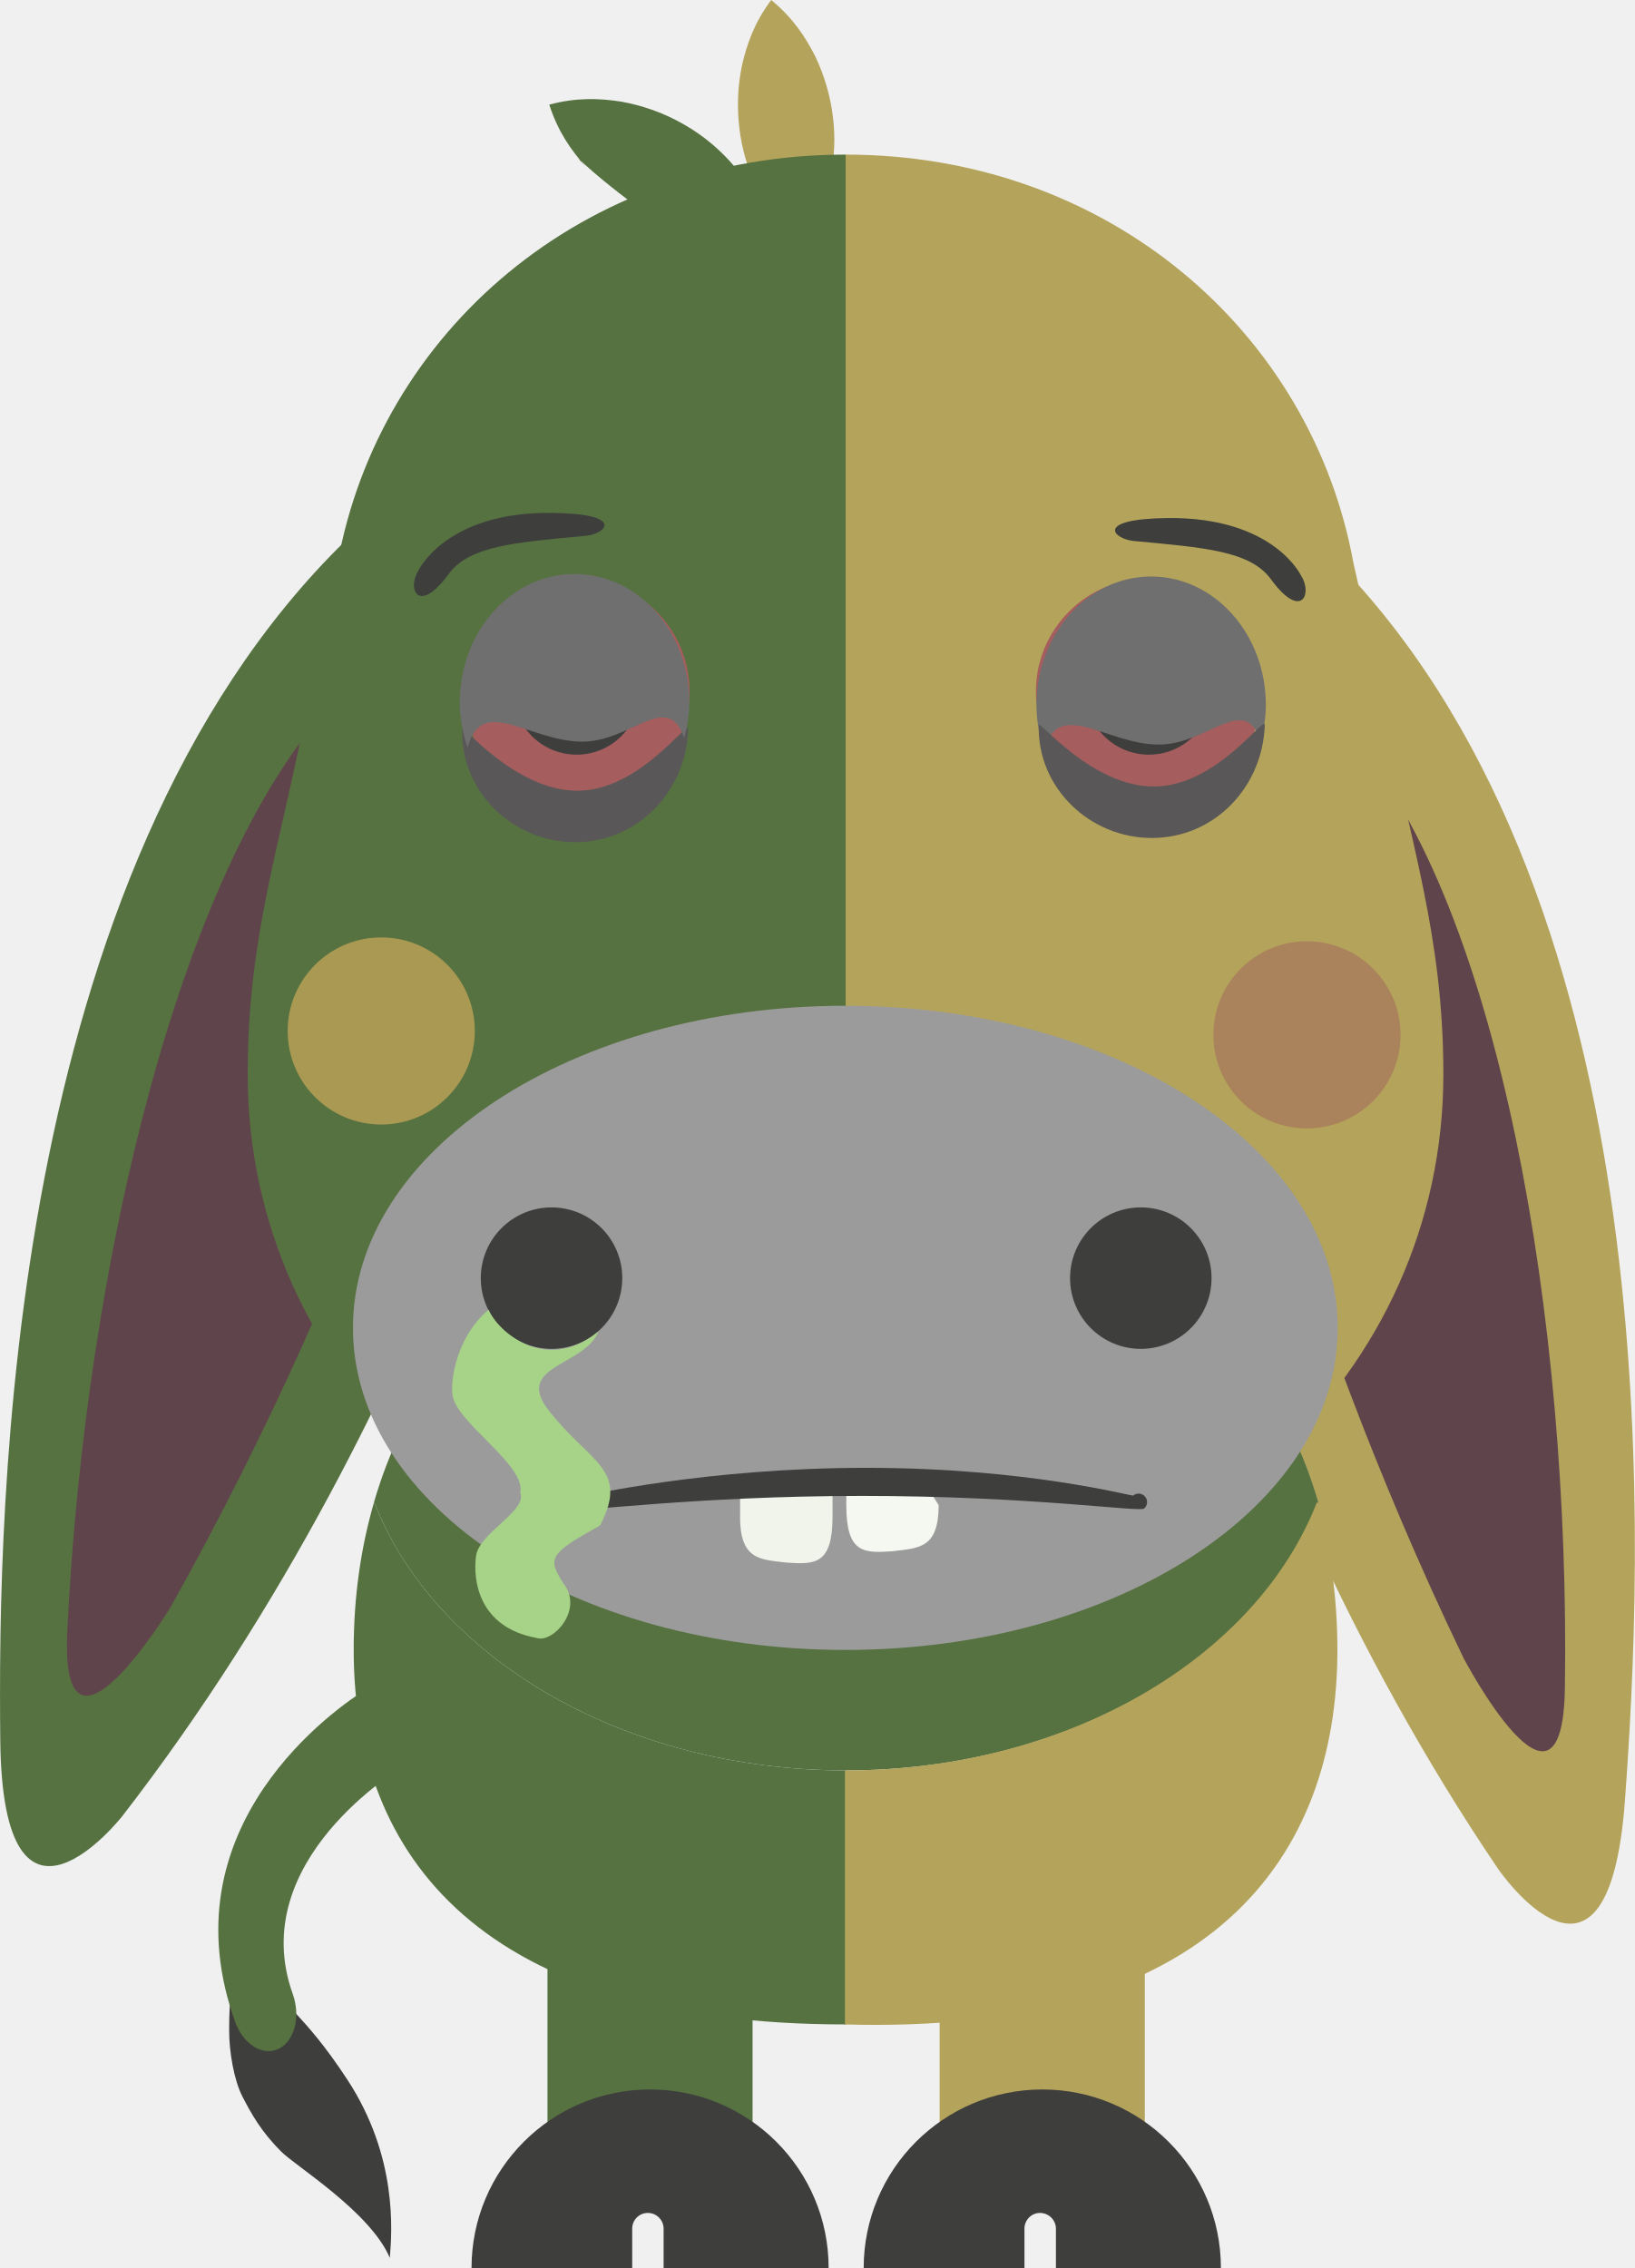
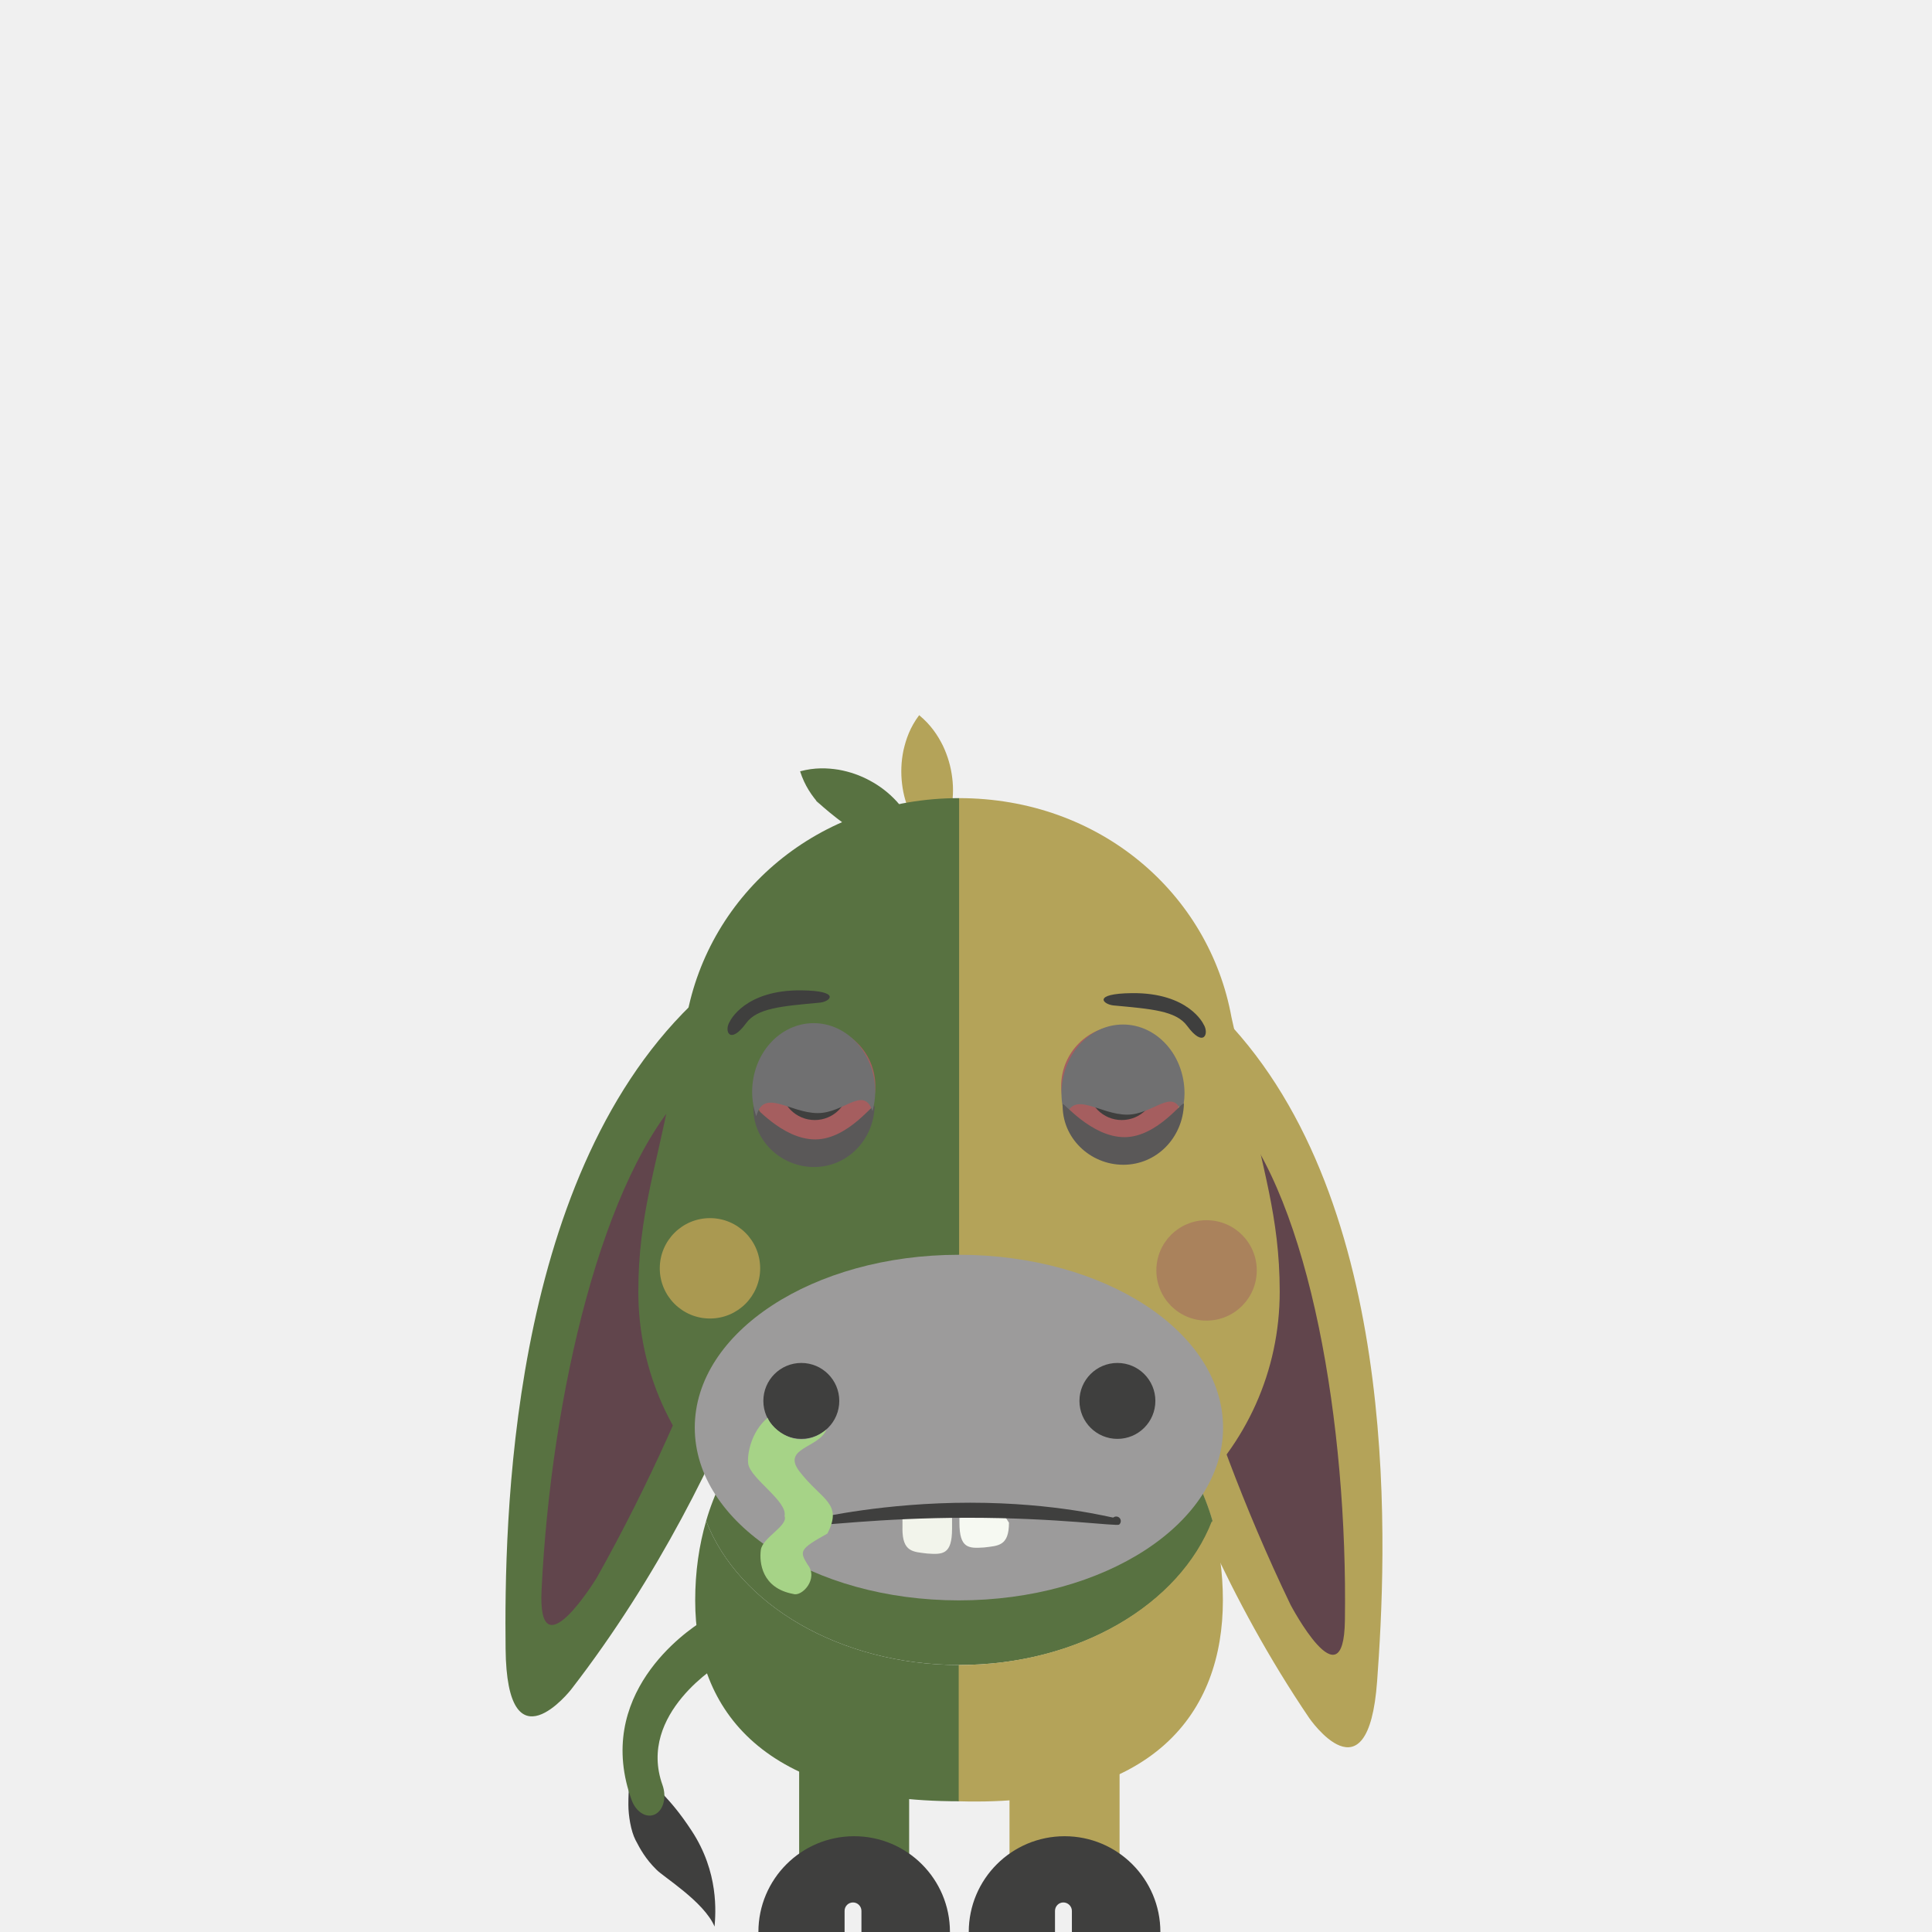
- <svg xmlns="http://www.w3.org/2000/svg" version="1.1" id="Layer_1" x="0px" y="0px" width="48.557px" height="67.371px" viewBox="0 0 48.557 67.371" enable-background="new 0 0 48.557 67.371" xml:space="preserve">
-   <g>
-     <g>
-       <g>
-         <g>
-           <path fill="#B4A35A" d="M33.262,27.962c0,0,2.34,14.425,11.236,27.558c0,0,3.266,4.765,3.764-2.033      c0.498-6.801,1.486-25.706-7.997-36.202L33.262,27.962z" />
-         </g>
-       </g>
-       <g>
-         <g>
-           <path fill="#60444B" d="M36.167,28.486c0,0,1.982,9.717,7.302,20.768c0,0,2.945,5.597,3.01,0.873      c0.159-10.851-1.929-23.155-6.304-28.199L36.167,28.486z" />
-         </g>
-       </g>
-     </g>
-   </g>
-   <g>
-     <g>
-       <g>
-         <g>
-           <path fill="#577241" d="M16.586,27.151c0,0-3.244,14.248-12.951,26.794c0,0-3.558,4.55-3.627-2.264      c-0.069-6.82,0.137-25.75,10.262-35.628L16.586,27.151z" />
-         </g>
-       </g>
-       <g>
-         <g>
-           <path fill="#60444B" d="M13.654,27.491c0,0-2.592,9.572-8.597,20.264c0,0-3.292,5.403-3.058,0.684      c0.527-10.838,3.385-22.987,8.066-27.746L13.654,27.491z" />
+ <svg xmlns="http://www.w3.org/2000/svg" version="1.1" id="Layer_1" x="0px" y="0px" width="108px" height="108px" viewBox="0 0 108 108" enable-background="new 0 0 108 108" xml:space="preserve">
+   <g>
+     <g>
+       <g>
+         <g>
+           <path fill="#B4A359" d="M61.837,68.21c0,0,2.362,14.564,11.345,27.824c0,0,3.297,4.812,3.8-2.053      c0.503-6.866,1.501-25.953-8.073-36.55L61.837,68.21z" />
+         </g>
+       </g>
+       <g>
+         <g>
+           <path fill="#61454C" d="M64.771,68.739c0,0,2,9.812,7.371,20.969c0,0,2.974,5.651,3.039,0.882      c0.161-10.956-1.946-23.379-6.363-28.472L64.771,68.739z" />
+         </g>
+       </g>
+     </g>
+   </g>
+   <g>
+     <g>
+       <g>
+         <g>
+           <path fill="#587241" d="M45.001,67.392c0,0-3.275,14.386-13.076,27.053c0,0-3.592,4.593-3.662-2.285      c-0.07-6.886,0.138-25.999,10.361-35.973L45.001,67.392z" />
+         </g>
+       </g>
+       <g>
+         <g>
+           <path fill="#61454C" d="M42.041,67.734c0,0-2.617,9.665-8.68,20.459c0,0-3.324,5.457-3.087,0.692      c0.532-10.942,3.417-23.21,8.144-28.015L42.041,67.734z" />
        </g>
      </g>
    </g>
  </g>
  <g>
    <g>
      <g>
        <g opacity="0.39">
          <g>
-             <path fill="#C6CCD6" d="M25.132,52.589c6.635,0,12.231-3.363,14.018-7.974c-1.787-6.161-7.383-9.528-14.018-9.528       c-6.64,0-12.234,3.367-14.021,9.528C12.898,49.226,18.494,52.589,25.132,52.589z" />
-           </g>
-         </g>
-         <g>
-           <g>
-             <path fill="#577241" d="M25.132,52.589c6.635,0,12.231-3.363,14.018-7.974c-1.787-6.161-7.383-9.528-14.018-9.528       c-6.64,0-12.234,3.367-14.021,9.528C12.898,49.226,18.494,52.589,25.132,52.589z" />
-           </g>
-         </g>
-         <g>
-           <g>
-             <path fill="#577241" d="M11.112,44.616c-0.391,1.337-0.607,2.803-0.607,4.396c0,6.142,3.799,11.124,14.628,11.124v-7.546       C18.494,52.589,12.898,49.226,11.112,44.616z" />
-           </g>
-         </g>
-         <g>
-           <g>
-             <path fill="#B4A35A" d="M39.117,44.616c0.389,1.337,0.605,2.803,0.605,4.396c0,6.142-3.715,11.437-14.627,11.124v-7.546       C31.734,52.589,37.33,49.226,39.117,44.616z" />
-           </g>
-         </g>
-       </g>
-     </g>
-     <g>
-       <g>
-         <g>
-           <rect x="16.261" y="56.247" fill="#577241" width="6.091" height="8.398" />
-         </g>
-       </g>
-       <g>
-         <g>
-           <rect x="27.908" y="56.247" fill="#B4A35A" width="6.094" height="8.398" />
-         </g>
-       </g>
-       <g>
-         <g>
-           <g>
-             <path fill="#3E3E3D" d="M19.244,65.735c0.256,0,0.466,0.212,0.466,0.469v1.167h4.901c0-2.929-2.375-5.303-5.304-5.303       c-2.928,0-5.302,2.374-5.302,5.303h4.772v-1.167C18.776,65.943,18.983,65.735,19.244,65.735z" />
-           </g>
-         </g>
-       </g>
-       <g>
-         <g>
-           <g>
-             <path fill="#3E3E3D" d="M30.889,65.735c0.26,0,0.473,0.212,0.473,0.469v1.167h4.9c0-2.929-2.375-5.303-5.303-5.303       c-2.932,0-5.307,2.374-5.307,5.303h4.775v-1.167C30.428,65.943,30.635,65.735,30.889,65.735z" />
-           </g>
-         </g>
-       </g>
-     </g>
-   </g>
-   <g>
-     <g>
-       <g>
-         <g>
-           <path fill="#577241" d="M16.314,3.108c0.812-0.217,1.49-0.189,2.13-0.09c0.632,0.114,1.216,0.32,1.751,0.613      c0.534,0.288,1.024,0.663,1.461,1.135c0.432,0.481,0.823,1.037,1.08,1.842c-0.814,0.221-1.495,0.193-2.133,0.094      c-0.632-0.112-1.212-0.321-1.747-0.615c-1.422-1.035-2.061-1.791-1.462-1.14C16.964,4.465,16.571,3.909,16.314,3.108z" />
-         </g>
-       </g>
-       <g>
-         <g>
-           <path fill="#B4A35A" d="M22.906,0c0.648,0.535,1.021,1.104,1.311,1.681c0.277,0.583,0.445,1.176,0.52,1.78      c0.078,0.603,0.051,1.223-0.078,1.853c-0.141,0.63-0.365,1.272-0.871,1.947c-0.652-0.536-1.027-1.102-1.313-1.683      c-0.276-0.581-0.446-1.175-0.516-1.779c-0.071-0.605-0.053-1.221,0.078-1.851C22.181,1.316,22.401,0.674,22.906,0z" />
-         </g>
-       </g>
-     </g>
-     <g>
-       <g>
-         <g>
-           <path fill="#B4A35A" d="M41.127,21.053c-0.27-1.448-0.928-4.324-0.928-4.324C38.957,9.882,32.928,4.592,25.108,4.592v43.346      c10.326,0,17.761-7.175,17.761-16.026C42.869,27.717,41.861,25.025,41.127,21.053z" />
-         </g>
-       </g>
-       <g>
-         <g>
-           <g>
-             <path fill="#577241" d="M9.102,21.053c0.268-1.448,0.925-4.324,0.925-4.324c1.244-6.847,7.272-12.137,15.09-12.137v43.346       c-10.322,0-17.76-7.175-17.76-16.026C7.356,27.717,8.365,25.025,9.102,21.053z" />
-           </g>
-         </g>
-       </g>
-     </g>
-     <g>
-       <g>
-         <path fill="#9C9B9B" d="M39.732,39.445c0,5.284-6.549,9.566-14.625,9.566c-8.077,0-14.624-4.282-14.624-9.566     c0-5.287,6.548-9.569,14.624-9.569S39.732,34.158,39.732,39.445z" />
-       </g>
-     </g>
-     <g>
-       <g>
-         <g>
-           <circle fill="#3E3E3D" cx="16.381" cy="37.967" r="2.101" />
-         </g>
-       </g>
-       <g>
-         <g>
-           <circle fill="#3E3E3D" cx="33.883" cy="37.967" r="2.101" />
-         </g>
-       </g>
-     </g>
-     <g>
-       <g>
-         <g>
-           <circle fill="#A55D5E" cx="17.126" cy="20.538" r="3.355" />
-         </g>
-       </g>
-     </g>
-     <g>
-       <g>
-         <g>
-           <circle fill="#A55D5E" cx="34.123" cy="20.538" r="3.355" />
-         </g>
-       </g>
-     </g>
-     <g>
-       <g>
-         <g>
-           <circle fill="#3E3E3D" cx="34.123" cy="20.538" r="1.879" />
-         </g>
-       </g>
-     </g>
-     <g>
-       <g>
-         <circle fill="#FFFFFF" cx="17.872" cy="20.096" r="0.664" />
-       </g>
-     </g>
-     <g>
-       <g>
-         <circle fill="#FFFFFF" cx="35.096" cy="20.147" r="0.664" />
-       </g>
-     </g>
-     <g>
-       <g>
-         <g>
-           <path fill="#F1F4EA" d="M21.98,45.046c0,1.298,0.595,1.275,1.372,1.37l0,0c0.858,0.06,1.375,0.062,1.375-1.37v-0.874      c0,0.147-2.745-0.204-2.745-0.204v1.078H21.98z" />
-         </g>
-       </g>
-       <g>
-         <g>
-           <path fill="#F5F8F1" d="M27.879,44.709c0,1.299-0.596,1.275-1.373,1.371l0,0c-0.859,0.059-1.37,0.062-1.37-1.371v-0.873      c0,0.146,2.485,0.471,2.485,0.471L27.879,44.709L27.879,44.709z" />
-         </g>
-       </g>
-     </g>
-     <g>
-       <g>
-         <g>
-           <circle fill="#3E3E3D" cx="17.126" cy="20.538" r="1.879" />
-         </g>
-       </g>
-     </g>
-   </g>
-   <g>
-     <g>
-       <g>
-         <path fill="#3E3E3D" d="M11.578,67.07c0.062-0.768,0.245-2.999-1.266-5.301c-0.664-1.014-1.157-1.56-1.532-1.967     c-0.383-0.402-1.251-1.107-1.839-1.344c-0.066,0.769-0.137,0.909-0.135,1.871c0,0.6,0.138,1.453,0.397,1.955     c0.261,0.502,0.551,1.035,1.15,1.628C8.736,64.316,10.997,65.696,11.578,67.07z" />
-       </g>
-     </g>
-     <g>
-       <g>
-         <g>
-           <path fill="#577241" d="M6.688,59.062c0.076,0.324,0.173,0.655,0.295,0.995c0.241,0.671,0.82,1.03,1.292,0.803      c0.473-0.228,0.66-0.955,0.421-1.626c-1.425-3.972,3.224-6.725,3.27-6.752c0.457-0.266,0.614-1.013,0.343-1.669      c-0.268-0.657-0.857-0.972-1.315-0.706C10.752,50.248,5.382,53.449,6.688,59.062z" />
-         </g>
-       </g>
-     </g>
-   </g>
-   <circle fill="#AA9952" cx="11.323" cy="30.625" r="2.779" />
-   <path fill="#AA825B" d="M41.597,30.739c0,1.535-1.242,2.78-2.783,2.78c-1.533,0-2.775-1.245-2.775-2.78  c0-1.534,1.242-2.778,2.775-2.778C40.354,27.961,41.597,29.205,41.597,30.739z" />
-   <path fill="#3E3E3D" d="M12.427,16.951c0,0,0.809-1.751,3.965-1.716c2.216,0.025,1.6,0.626,1.008,0.681  c-2.091,0.197-3.454,0.291-4.072,1.133C12.418,18.292,12.083,17.479,12.427,16.951z" />
-   <path fill="#3E3E3D" d="M38.646,17.105c0,0-0.809-1.751-3.965-1.716c-2.217,0.025-1.6,0.626-1.008,0.681  c2.09,0.196,3.455,0.291,4.072,1.133C38.654,18.446,38.99,17.634,38.646,17.105z" />
-   <g>
-     <g>
-       <g>
-         <path fill="#595757" d="M17.15,23.489c1.854,0,3.301-2.146,3.29-1.827c-0.062,1.853-1.502,3.355-3.355,3.355     s-3.413-1.503-3.357-3.355C13.732,21.5,15.297,23.489,17.15,23.489z" />
-       </g>
-     </g>
-   </g>
-   <g>
-     <g>
-       <g>
-         <path fill="#3E3E3D" d="M25.604,44.436c-4.983,0-8.388,0.496-8.533,0.386c-0.112-0.084-0.133-0.241-0.049-0.352     c0.084-0.113,0.241-0.135,0.354-0.052c0.033,0.026,3.545-0.816,8.354-0.816c4.799,0,7.893,0.851,7.925,0.823     c0.106-0.088,0.267-0.074,0.356,0.033s0.075,0.266-0.031,0.354C33.843,44.924,30.595,44.436,25.604,44.436z" />
-       </g>
-     </g>
-   </g>
-   <path fill="#706F70" d="M34.42,22.118c1.457,0,2.539-1.55,3.026-0.11c0.09-0.341,0.151-0.694,0.151-1.064  c0-2.11-1.525-3.819-3.408-3.819c-1.881,0-3.405,1.709-3.405,3.819c0,0.475,0.087,0.927,0.229,1.347  C31.426,20.705,32.871,22.118,34.42,22.118z" />
-   <path fill="#706F70" d="M17.295,22.031c1.457,0,2.539-1.545,3.026-0.11c0.09-0.34,0.151-0.692,0.151-1.062  c0-2.104-1.525-3.808-3.408-3.808c-1.882,0-3.406,1.704-3.406,3.808c0,0.474,0.086,0.925,0.23,1.344  C14.301,20.622,15.746,22.031,17.295,22.031z" />
-   <g>
-     <g>
-       <g>
-         <path fill="#595757" d="M34.275,23.364c1.854,0,3.301-2.146,3.29-1.827c-0.062,1.853-1.502,3.355-3.355,3.355     s-3.413-1.503-3.357-3.355C30.857,21.375,32.422,23.364,34.275,23.364z" />
-       </g>
-     </g>
-   </g>
-   <path fill="#A6D387" d="M17.774,39.552c-0.417,1.036-2.511,1.01-1.484,2.335c1.225,1.581,2.411,1.737,1.533,3.426  c-1.533,0.856-1.559,0.968-1.095,1.715c0.629,0.784-0.313,1.793-0.787,1.628c-1.752-0.319-1.896-1.75-1.802-2.438  s1.532-1.34,1.312-1.875c0.188-0.812-1.875-2.062-2.008-2.884c-0.077-0.476,0.133-1.772,1.07-2.554  C14.764,39.531,16.208,40.836,17.774,39.552z" />
+             <path fill="#C6CCD6" d="M53.63,93.074c6.699,0,12.349-3.394,14.152-8.05c-1.804-6.221-7.453-9.621-14.152-9.621       c-6.704,0-12.353,3.4-14.157,9.621C41.277,89.681,46.928,93.074,53.63,93.074z" />
+           </g>
+         </g>
+         <g>
+           <g>
+             <path fill="#587241" d="M53.63,93.074c6.699,0,12.349-3.394,14.152-8.05c-1.804-6.221-7.453-9.621-14.152-9.621       c-6.704,0-12.353,3.4-14.157,9.621C41.277,89.681,46.928,93.074,53.63,93.074z" />
+           </g>
+         </g>
+         <g>
+           <g>
+             <path fill="#587241" d="M39.474,85.024c-0.394,1.352-0.612,2.83-0.612,4.439c0,6.201,3.835,11.23,14.769,11.23v-7.618       C46.928,93.074,41.277,89.681,39.474,85.024z" />
+           </g>
+         </g>
+         <g>
+           <g>
+             <path fill="#B4A359" d="M67.749,85.024c0.393,1.352,0.611,2.83,0.611,4.439c0,6.201-3.751,11.548-14.768,11.23v-7.618       C60.295,93.074,65.944,89.681,67.749,85.024z" />
+           </g>
+         </g>
+       </g>
+     </g>
+     <g>
+       <g>
+         <g>
+           <rect x="44.673" y="96.768" fill="#587241" width="6.149" height="8.479" />
+         </g>
+       </g>
+       <g>
+         <g>
+           <rect x="56.432" y="96.768" fill="#B4A359" width="6.153" height="8.479" />
+         </g>
+       </g>
+       <g>
+         <g>
+           <g>
+             <path fill="#3F3F3E" d="M47.685,106.348c0.258,0,0.47,0.215,0.47,0.473V108h4.948c0-2.958-2.398-5.354-5.355-5.354       c-2.956,0-5.353,2.396-5.353,5.354h4.818v-1.18C47.212,106.559,47.421,106.348,47.685,106.348z" />
+           </g>
+         </g>
+       </g>
+       <g>
+         <g>
+           <g>
+             <path fill="#3F3F3E" d="M59.441,106.348c0.262,0,0.478,0.215,0.478,0.473V108h4.947c0-2.958-2.398-5.354-5.354-5.354       c-2.96,0-5.358,2.396-5.358,5.354h4.821v-1.18C58.976,106.559,59.185,106.348,59.441,106.348z" />
+           </g>
+         </g>
+       </g>
+     </g>
+   </g>
+   <g>
+     <g>
+       <g>
+         <g>
+           <path fill="#587241" d="M44.726,43.117c0.82-0.219,1.504-0.191,2.15-0.09c0.639,0.114,1.229,0.323,1.768,0.619      c0.539,0.29,1.034,0.668,1.476,1.146c0.436,0.485,0.83,1.047,1.089,1.859c-0.821,0.223-1.509,0.195-2.153,0.095      c-0.638-0.112-1.224-0.323-1.764-0.621c-1.436-1.045-2.08-1.808-1.476-1.15C45.383,44.487,44.985,43.925,44.726,43.117z" />
+         </g>
+       </g>
+       <g>
+         <g>
+           <path fill="#B4A359" d="M51.382,39.979c0.654,0.541,1.03,1.114,1.323,1.697c0.28,0.589,0.45,1.187,0.524,1.797      c0.079,0.608,0.052,1.234-0.078,1.871c-0.143,0.636-0.369,1.285-0.879,1.965c-0.659-0.54-1.038-1.112-1.326-1.698      c-0.278-0.587-0.451-1.187-0.521-1.796c-0.072-0.611-0.053-1.232,0.079-1.87C50.65,41.308,50.872,40.66,51.382,39.979z" />
+         </g>
+       </g>
+     </g>
+     <g>
+       <g>
+         <g>
+           <path fill="#B4A359" d="M69.778,61.235c-0.272-1.462-0.937-4.366-0.937-4.366c-1.254-6.914-7.342-12.253-15.237-12.253v43.763      c10.426,0,17.933-7.243,17.933-16.18C71.537,67.964,70.52,65.245,69.778,61.235z" />
+         </g>
+       </g>
+       <g>
+         <g>
+           <g>
+             <path fill="#587241" d="M37.445,61.235c0.271-1.462,0.934-4.366,0.934-4.366c1.256-6.914,7.342-12.253,15.236-12.253v43.763       c-10.421,0-17.932-7.243-17.932-16.18C35.682,67.964,36.701,65.245,37.445,61.235z" />
+           </g>
+         </g>
+       </g>
+     </g>
+     <g>
+       <g>
+         <path fill="#9C9B9B" d="M68.37,79.805c0,5.334-6.611,9.657-14.766,9.657c-8.156,0-14.766-4.323-14.766-9.657     c0-5.338,6.612-9.662,14.766-9.662C61.759,70.143,68.37,74.467,68.37,79.805z" />
+       </g>
+     </g>
+     <g>
+       <g>
+         <g>
+           <circle fill="#3F3F3E" cx="44.794" cy="78.312" r="2.122" />
+         </g>
+       </g>
+       <g>
+         <g>
+           <circle fill="#3F3F3E" cx="62.464" cy="78.312" r="2.122" />
+         </g>
+       </g>
+     </g>
+     <g>
+       <g>
+         <g>
+           <circle fill="#A55E5F" cx="45.546" cy="60.715" r="3.387" />
+         </g>
+       </g>
+     </g>
+     <g>
+       <g>
+         <g>
+           <circle fill="#A55E5F" cx="62.707" cy="60.715" r="3.387" />
+         </g>
+       </g>
+     </g>
+     <g>
+       <g>
+         <g>
+           <circle fill="#3F3F3E" cx="62.707" cy="60.714" r="1.897" />
+         </g>
+       </g>
+     </g>
+     <g>
+       <g>
+         <circle fill="#FFFFFF" cx="46.3" cy="60.269" r="0.67" />
+       </g>
+     </g>
+     <g>
+       <g>
+         <circle fill="#FFFFFF" cx="63.688" cy="60.32" r="0.67" />
+       </g>
+     </g>
+     <g>
+       <g>
+         <g>
+           <path fill="#F2F4EB" d="M50.447,85.459c0,1.311,0.602,1.287,1.385,1.384l0,0c0.867,0.062,1.388,0.063,1.388-1.384v-0.882      c0,0.147-2.771-0.207-2.771-0.207v1.089H50.447z" />
+         </g>
+       </g>
+       <g>
+         <g>
+           <path fill="#F6F9F2" d="M56.402,85.119c0,1.312-0.602,1.288-1.386,1.385l0,0c-0.868,0.059-1.383,0.062-1.383-1.385v-0.881      c0,0.147,2.509,0.475,2.509,0.475L56.402,85.119L56.402,85.119z" />
+         </g>
+       </g>
+     </g>
+     <g>
+       <g>
+         <g>
+           <circle fill="#3F3F3E" cx="45.546" cy="60.714" r="1.897" />
+         </g>
+       </g>
+     </g>
+   </g>
+   <g>
+     <g>
+       <g>
+         <path fill="#3F3F3E" d="M39.945,107.696c0.062-0.777,0.247-3.029-1.279-5.352c-0.671-1.025-1.168-1.576-1.547-1.988     c-0.386-0.404-1.263-1.116-1.856-1.356c-0.066,0.777-0.138,0.919-0.136,1.889c0,0.607,0.139,1.468,0.401,1.975     c0.263,0.507,0.556,1.045,1.161,1.645C37.075,104.916,39.358,106.308,39.945,107.696z" />
+       </g>
+     </g>
+     <g>
+       <g>
+         <g>
+           <path fill="#587241" d="M35.007,99.611c0.077,0.325,0.174,0.66,0.298,1.004c0.244,0.678,0.828,1.039,1.304,0.811      c0.479-0.231,0.667-0.965,0.425-1.641c-1.438-4.012,3.255-6.792,3.302-6.817c0.461-0.271,0.62-1.023,0.346-1.686      c-0.27-0.663-0.865-0.982-1.327-0.712C39.111,90.712,33.689,93.944,35.007,99.611z" />
+         </g>
+       </g>
+     </g>
+   </g>
+   <circle fill="#AA9951" cx="39.688" cy="70.9" r="2.806" />
+   <path fill="#AA825C" d="M70.254,71.014c0,1.551-1.255,2.809-2.811,2.809c-1.548,0-2.802-1.258-2.802-2.809  c0-1.548,1.254-2.804,2.802-2.804C68.997,68.21,70.254,69.466,70.254,71.014z" />
+   <path fill="#3F3F3E" d="M40.802,57.094c0,0,0.816-1.769,4.003-1.733c2.237,0.026,1.616,0.633,1.017,0.688  c-2.111,0.198-3.487,0.294-4.11,1.144C40.793,58.447,40.455,57.627,40.802,57.094z" />
+   <path fill="#3F3F3E" d="M67.273,57.249c0,0-0.816-1.768-4.003-1.732c-2.238,0.025-1.614,0.632-1.018,0.688  c2.11,0.198,3.488,0.293,4.112,1.145C67.282,58.603,67.621,57.782,67.273,57.249z" />
+   <g>
+     <g>
+       <g>
+         <path fill="#5A5858" d="M45.57,63.694c1.872,0,3.333-2.167,3.321-1.844c-0.062,1.87-1.516,3.387-3.387,3.387     c-1.871,0-3.446-1.518-3.39-3.387C42.119,61.687,43.7,63.694,45.57,63.694z" />
+       </g>
+     </g>
+   </g>
+   <g>
+     <g>
+       <g>
+         <path fill="#3F3F3E" d="M54.105,84.844c-5.03,0-8.468,0.501-8.615,0.39c-0.112-0.084-0.134-0.244-0.049-0.354     c0.085-0.114,0.244-0.138,0.358-0.054c0.034,0.026,3.579-0.824,8.435-0.824c4.845,0,7.969,0.86,8,0.83     c0.108-0.088,0.271-0.072,0.361,0.034c0.089,0.108,0.074,0.27-0.032,0.358C62.425,85.336,59.146,84.844,54.105,84.844z" />
+       </g>
+     </g>
+   </g>
+   <path fill="#707071" d="M63.007,62.31c1.471,0,2.563-1.564,3.055-0.11c0.093-0.345,0.153-0.701,0.153-1.074  c0-2.13-1.54-3.855-3.441-3.855c-1.898,0-3.437,1.726-3.437,3.855c0,0.479,0.087,0.937,0.23,1.36  C59.983,60.884,61.442,62.31,63.007,62.31z" />
+   <path fill="#707071" d="M45.717,62.223c1.471,0,2.564-1.561,3.055-0.112c0.092-0.343,0.153-0.697,0.153-1.071  c0-2.125-1.54-3.845-3.441-3.845c-1.9,0-3.438,1.72-3.438,3.845c0,0.479,0.086,0.934,0.231,1.357  C42.694,60.8,44.153,62.223,45.717,62.223z" />
+   <g>
+     <g>
+       <g>
+         <path fill="#5A5858" d="M62.86,63.568c1.872,0,3.333-2.168,3.321-1.844c-0.062,1.87-1.517,3.387-3.386,3.387     c-1.872,0-3.447-1.518-3.39-3.387C59.41,61.561,60.989,63.568,62.86,63.568z" />
+       </g>
+     </g>
+   </g>
+   <path fill="#A6D387" d="M46.2,79.911c-0.421,1.048-2.535,1.021-1.498,2.358c1.236,1.596,2.434,1.754,1.548,3.459  c-1.548,0.864-1.575,0.979-1.106,1.731c0.635,0.793-0.315,1.811-0.794,1.645c-1.769-0.323-1.914-1.767-1.819-2.463  c0.095-0.694,1.547-1.353,1.325-1.893c0.189-0.818-1.893-2.081-2.028-2.911c-0.077-0.48,0.135-1.788,1.081-2.579  C43.161,79.892,44.62,81.209,46.2,79.911z" />
</svg>
